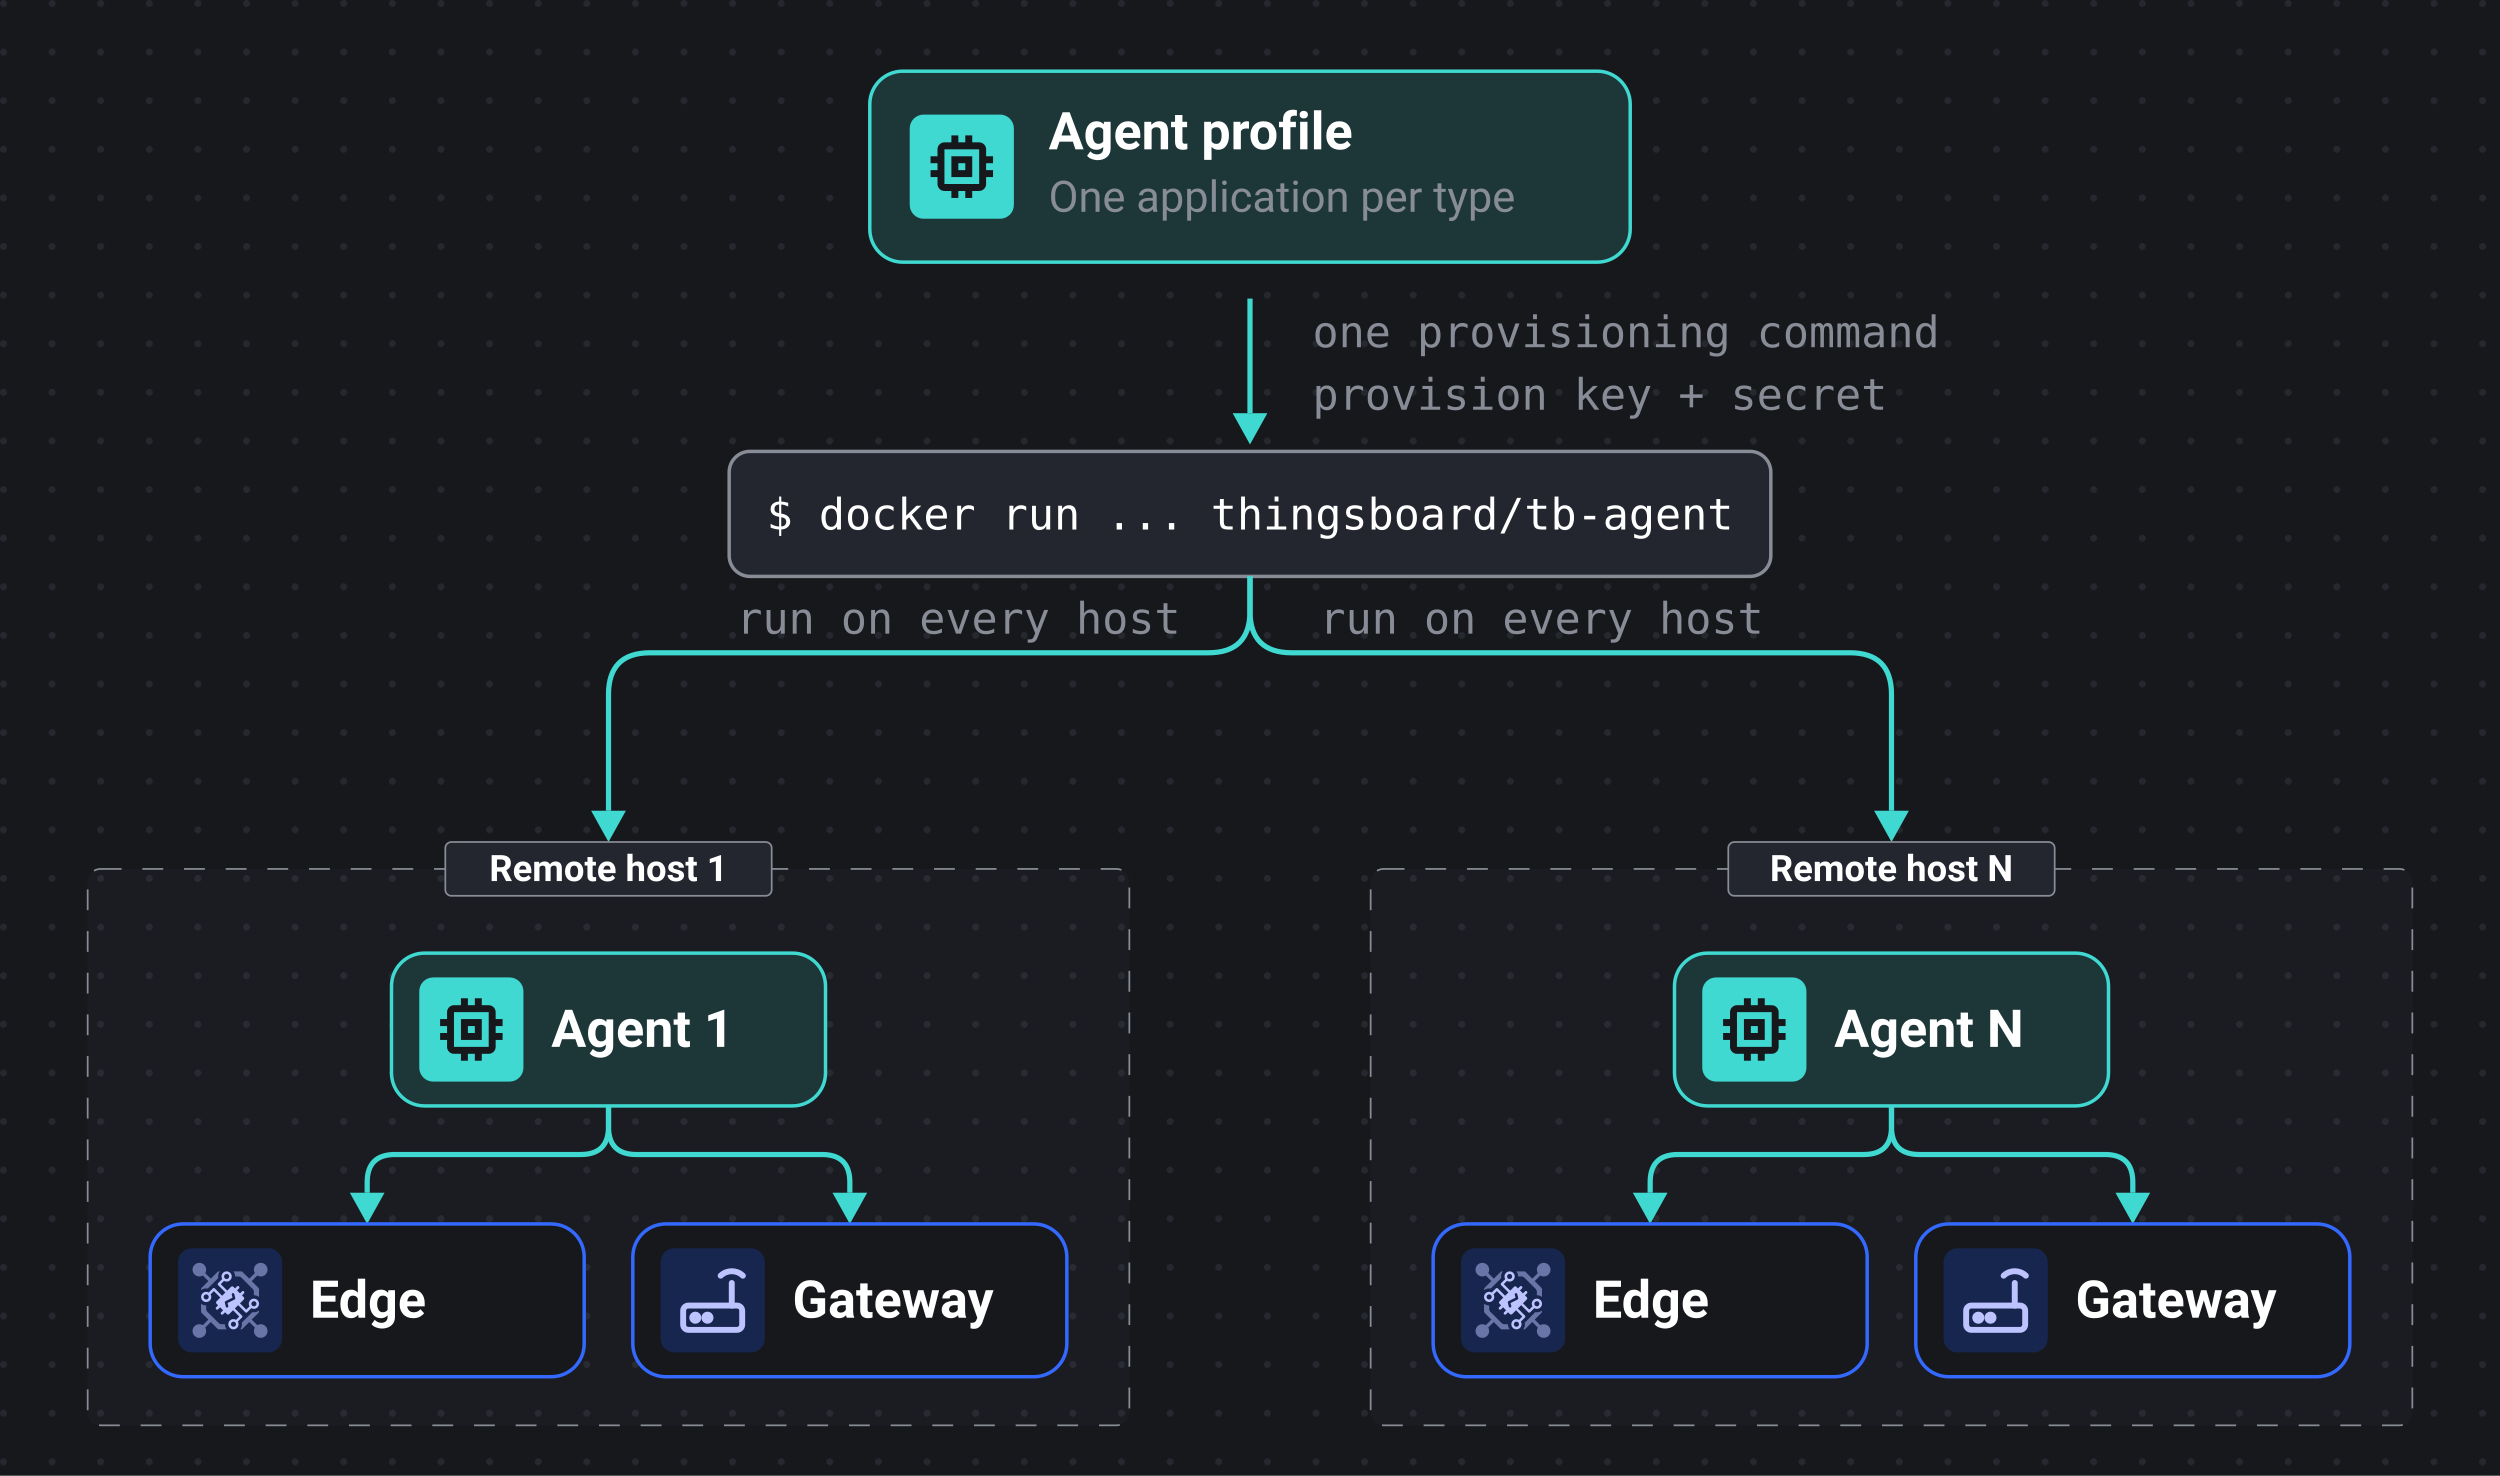
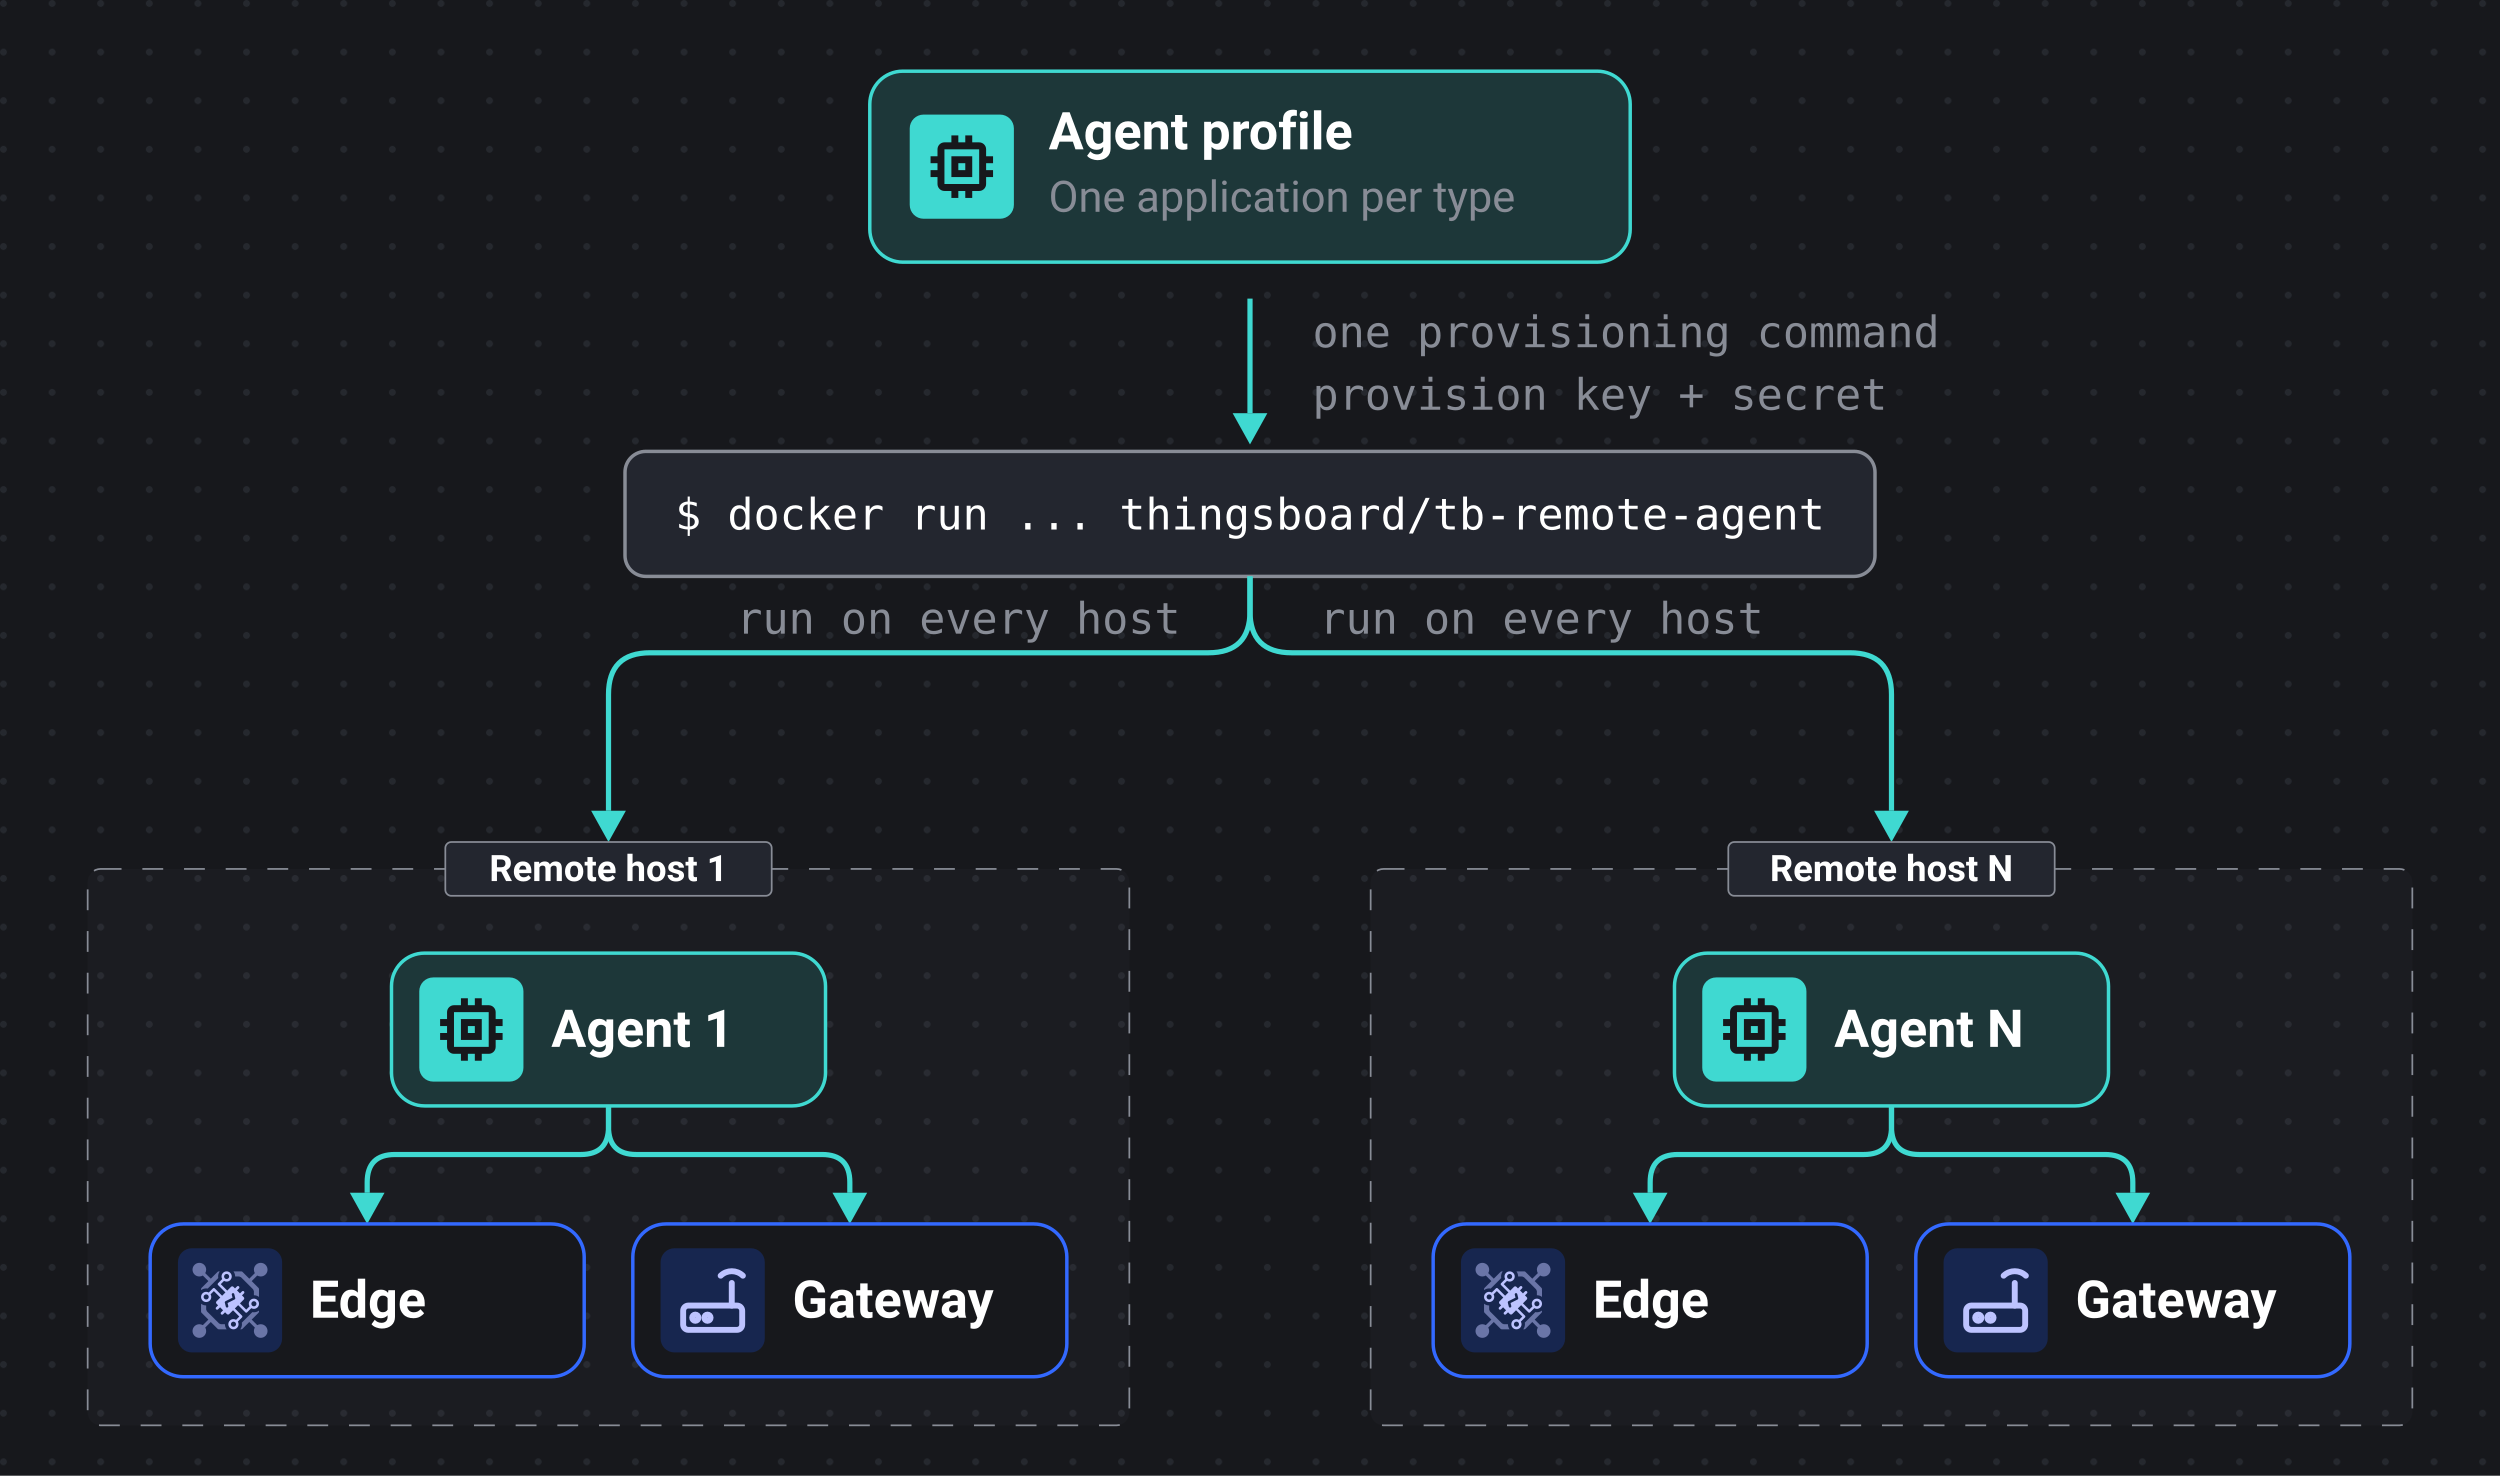
<svg xmlns="http://www.w3.org/2000/svg" width="720" height="425" viewBox="0 0 720 425" font-family="Roboto, Helvetica, Arial, sans-serif">
  <defs>
    <pattern id="dots" width="14" height="14" patternUnits="userSpaceOnUse">
      <circle cx="1" cy="1" r="1" fill="#353841" fill-opacity="0.5" />
    </pattern>
    <path id="agent-icon" d="M15 9H9v6h6V9zm-2 4h-2v-2h2v2zm8-2V9h-2V7c0-1.1-.9-2-2-2h-2V3h-2v2h-2V3H9v2H7c-1.1 0-2 .9-2 2v2H3v2h2v2H3v2h2v2c0 1.1.9 2 2 2h2v2h2v-2h2v2h2v-2h2c1.1 0 2-.9 2-2v-2h2v-2h-2v-2h2zm-4 6H7V7h10v10z" />
    <g id="edge-logo">
      <path opacity="0.5" d="M12.454 16.953H12.693C12.802 16.953 12.906 16.91 12.982 16.834L14.618 15.198L14.619 15.197L15.953 16.531C15.809 16.775 15.726 17.059 15.726 17.363C15.726 18.266 16.459 18.999 17.363 18.999C18.266 18.999 18.999 18.266 18.999 17.363C18.999 16.459 18.266 15.726 17.363 15.726C17.059 15.726 16.775 15.809 16.531 15.953L15.197 14.619L15.198 14.618L16.834 12.982C16.91 12.906 16.953 12.802 16.953 12.693V12.454C16.612 12.71 16.187 12.863 15.726 12.863C15.598 12.863 15.473 12.851 15.351 12.828L12.828 15.351C12.851 15.473 12.863 15.598 12.863 15.726C12.863 16.187 12.71 16.612 12.454 16.953Z" />
      <path opacity="0.5" d="M3.045 10.818C3.387 11.075 3.812 11.227 4.273 11.227V12.207C4.33 12.355 4.392 12.5 4.46 12.642L7.359 15.54C7.5 15.608 7.645 15.67 7.792 15.727H8.773C8.773 16.188 8.925 16.613 9.182 16.954H7.306C7.197 16.954 7.093 16.911 7.017 16.835L6.608 16.426L6.607 16.425L5.381 15.199L5.38 15.198L4.046 16.532C4.19 16.776 4.273 17.06 4.273 17.364C4.273 18.267 3.54 19 2.636 19C1.733 19 1 18.267 1 17.364C1 16.46 1.733 15.727 2.636 15.727C2.94 15.727 3.224 15.81 3.468 15.954L4.802 14.62L4.801 14.619L3.165 12.983C3.156 12.974 3.147 12.964 3.138 12.953C3.078 12.881 3.045 12.789 3.045 12.694V10.818Z" />
      <path opacity="0.5" d="M15.726 2.636C15.726 1.733 16.459 1 17.363 1C18.267 1 18.999 1.733 18.999 2.636C18.999 3.54 18.267 4.273 17.363 4.273C17.059 4.273 16.775 4.19 16.532 4.046L15.197 5.38L15.198 5.381L16.424 6.607L16.425 6.608L16.834 7.017C16.91 7.093 16.954 7.197 16.954 7.306V9.182C16.612 8.925 16.187 8.773 15.726 8.773V7.792C15.669 7.645 15.607 7.5 15.539 7.359L12.641 4.46C12.499 4.392 12.354 4.33 12.207 4.273H11.226C11.226 3.812 11.074 3.387 10.817 3.045H12.693C12.788 3.045 12.88 3.078 12.953 3.138C12.963 3.147 12.973 3.156 12.982 3.165L14.618 4.801L14.619 4.802L15.953 3.468C15.809 3.224 15.726 2.94 15.726 2.636Z" />
      <path opacity="0.5" d="M7.545 3.045H7.306C7.299 3.045 7.292 3.046 7.286 3.046C7.185 3.051 7.089 3.093 7.017 3.165L5.381 4.801L5.38 4.802L4.046 3.468C4.19 3.224 4.273 2.94 4.273 2.636C4.273 1.733 3.54 1 2.636 1C1.733 1 1 1.733 1 2.636C1 3.54 1.733 4.273 2.636 4.273C2.94 4.273 3.224 4.19 3.468 4.046L4.802 5.38L4.801 5.381L3.165 7.017C3.089 7.093 3.045 7.197 3.045 7.306V7.545C3.387 7.289 3.812 7.136 4.273 7.136C4.401 7.136 4.526 7.148 4.648 7.171L7.171 4.648C7.148 4.526 7.136 4.401 7.136 4.273C7.136 3.812 7.289 3.387 7.545 3.045Z" />
      <path fill-rule="evenodd" clip-rule="evenodd" d="M9.183 5.5C9.861 5.5 10.41 4.951 10.41 4.273C10.41 3.595 9.861 3.046 9.183 3.046C8.505 3.046 7.956 3.595 7.956 4.273C7.956 4.501 8.017 4.714 8.125 4.896L7.125 5.897C7.005 6.017 7.005 6.211 7.125 6.331L8.894 8.1L8.101 8.894L6.332 7.124C6.212 7.004 6.017 7.004 5.898 7.124L4.897 8.125C4.714 8.017 4.501 7.955 4.274 7.955C3.596 7.955 3.046 8.504 3.046 9.182C3.046 9.86 3.596 10.409 4.274 10.409C4.952 10.409 5.501 9.86 5.501 9.182C5.501 8.954 5.439 8.741 5.331 8.559L6.115 7.775L7.667 9.327L6.758 10.236C6.599 10.396 6.599 10.655 6.758 10.815L7.137 11.194L6.66 11.671C6.528 11.803 6.528 12.016 6.66 12.148C6.792 12.28 7.006 12.28 7.137 12.148L7.615 11.671L8.331 12.387L7.853 12.864C7.721 12.996 7.721 13.209 7.853 13.341C7.985 13.473 8.199 13.473 8.331 13.341L8.808 12.864L9.235 13.29C9.394 13.45 9.653 13.45 9.813 13.29L10.722 12.382L12.226 13.887L11.443 14.67C11.26 14.562 11.047 14.5 10.819 14.5C10.141 14.5 9.592 15.05 9.592 15.728C9.592 16.405 10.141 16.955 10.819 16.955C11.497 16.955 12.046 16.405 12.046 15.728C12.046 15.5 11.985 15.287 11.877 15.104L12.877 14.104C12.997 13.984 12.997 13.79 12.877 13.67L11.155 11.948L11.949 11.155L13.671 12.876C13.79 12.996 13.985 12.996 14.104 12.876L15.105 11.876C15.288 11.984 15.501 12.046 15.728 12.046C16.406 12.046 16.956 11.496 16.956 10.819C16.956 10.141 16.406 9.591 15.728 9.591C15.05 9.591 14.501 10.141 14.501 10.819C14.501 11.046 14.563 11.259 14.671 11.442L13.887 12.226L12.383 10.721L13.291 9.812C13.451 9.652 13.451 9.393 13.291 9.233L12.865 8.807L13.342 8.33C13.474 8.198 13.474 7.984 13.342 7.852C13.21 7.721 12.996 7.721 12.865 7.852L12.387 8.33L11.672 7.614L12.149 7.137C12.281 7.005 12.281 6.791 12.149 6.659C12.017 6.528 11.803 6.528 11.671 6.659L11.194 7.136L10.815 6.757C10.656 6.598 10.397 6.598 10.237 6.757L9.328 7.666L7.776 6.114L8.559 5.33C8.742 5.438 8.955 5.5 9.183 5.5ZM9.183 4.887C9.522 4.887 9.796 4.612 9.796 4.273C9.796 3.934 9.522 3.659 9.183 3.659C8.844 3.659 8.569 3.934 8.569 4.273C8.569 4.612 8.844 4.887 9.183 4.887ZM11.015 8.494C10.974 8.33 10.807 8.23 10.643 8.271C10.478 8.312 10.378 8.478 10.419 8.643L10.598 9.359L8.909 10.203C8.781 10.267 8.714 10.412 8.749 10.552L8.988 11.507C9.029 11.671 9.195 11.771 9.36 11.73C9.524 11.689 9.624 11.522 9.583 11.358L9.404 10.642L11.093 9.797C11.222 9.733 11.288 9.588 11.253 9.449L11.015 8.494ZM4.887 9.182C4.887 9.521 4.613 9.796 4.274 9.796C3.935 9.796 3.66 9.521 3.66 9.182C3.66 8.843 3.935 8.568 4.274 8.568C4.613 8.568 4.887 8.843 4.887 9.182ZM15.728 11.432C16.067 11.432 16.342 11.157 16.342 10.819C16.342 10.48 16.067 10.205 15.728 10.205C15.389 10.205 15.115 10.48 15.115 10.819C15.115 11.157 15.389 11.432 15.728 11.432ZM11.433 15.728C11.433 16.067 11.158 16.341 10.819 16.341C10.48 16.341 10.206 16.067 10.206 15.728C10.206 15.389 10.48 15.114 10.819 15.114C11.158 15.114 11.433 15.389 11.433 15.728Z" />
    </g>
    <g id="gateway-icon" fill="none" stroke-width="1.7" stroke-linejoin="round" stroke-linecap="round">
      <rect x="3.5" y="13.5" width="17" height="7" rx="1.5" />
      <path d="M17.5 13.5V7" />
      <path d="M14.3 4.9a4.6 4.6 0 0 1 6.4 0" />
      <circle cx="7" cy="17" r="0.9" />
      <circle cx="10.5" cy="17" r="0.9" />
    </g>
  </defs>
  <rect width="720" height="425" fill="#17181c" />
  <rect width="720" height="425" fill="url(#dots)" />
  <rect x="250.5" y="20.5" width="219" height="55" rx="9.5" fill="#1d3739" />
  <rect x="250.5" y="20.5" width="219" height="55" rx="9.5" fill="none" stroke="#3fd9d1" />
  <rect x="262" y="33" width="30" height="30" rx="4" fill="#3fd9d1" />
  <g transform="translate(265 36)">
    <use href="#agent-icon" fill="#17181c" />
  </g>
  <text x="302" y="43" font-size="15" font-weight="600" fill="#ffffff">Agent profile</text>
  <text x="302" y="61" font-size="12.5" fill="#888c96">One application per type</text>
  <line x1="360" y1="86" x2="360" y2="119" stroke="#3fd9d1" stroke-width="1.5" />
  <polygon points="355,119 365,119 360,128" fill="#3fd9d1" />
  <text x="378" y="100" font-family="Roboto Mono, Menlo, Consolas, monospace" font-size="12.5" fill="#888c96">one provisioning command</text>
  <text x="378" y="118" font-family="Roboto Mono, Menlo, Consolas, monospace" font-size="12.5" fill="#888c96">provision key + secret</text>
-   <rect x="210" y="130" width="300" height="36" fill="#23262f" rx="6" stroke="#888c96" stroke-width="1" />
-   <text x="360" y="152.5" text-anchor="middle" font-family="Roboto Mono, Menlo, Consolas, monospace" font-size="12.5" fill="#ffffff">$ docker run ... thingsboard/tb-agent</text>
+   <rect x="180" y="130" width="360" height="36" fill="#23262f" rx="6" stroke="#888c96" stroke-width="1" />
+   <text x="360" y="152.5" text-anchor="middle" font-family="Roboto Mono, Menlo, Consolas, monospace" font-size="12.5" fill="#ffffff">$ docker run ... thingsboard/tb-remote-agent</text>
  <path d="M360 166v10q0 12-12 12H187.25q-12 0-12 12V233.5" fill="none" stroke="#3fd9d1" stroke-width="1.5" />
  <polygon points="170.25,233.5 180.25,233.5 175.25,242.5" fill="#3fd9d1" />
  <path d="M360 166v10q0 12 12 12H532.75q12 0 12 12V233.5" fill="none" stroke="#3fd9d1" stroke-width="1.5" />
  <polygon points="539.75,233.5 549.75,233.5 544.75,242.5" fill="#3fd9d1" />
  <text x="340" y="182.5" text-anchor="end" font-family="Roboto Mono, Menlo, Consolas, monospace" font-size="12.5" fill="#888c96">run on every host</text>
  <text x="380" y="182.5" font-family="Roboto Mono, Menlo, Consolas, monospace" font-size="12.5" fill="#888c96">run on every host</text>
  <rect x="25.25" y="250.25" width="300" height="160.25" rx="3.75" fill="#888c96" fill-opacity="0.04" />
  <rect x="25.25" y="250.25" width="300" height="160.25" rx="3.75" fill="none" stroke="#888c96" stroke-dasharray="6 6" stroke-width="0.5" />
  <rect x="128.25" y="242.5" width="94" height="15.5" rx="1.75" fill="#23262f" />
  <rect x="128.25" y="242.5" width="94" height="15.5" rx="1.75" fill="none" stroke="#888c96" stroke-width="0.5" />
  <text x="175.25" y="253.75" text-anchor="middle" font-size="10.5" font-weight="600" fill="#ffffff">Remote host 1</text>
  <rect x="112.75" y="274.5" width="125" height="44" rx="9.5" fill="#1d3739" />
  <rect x="112.75" y="274.5" width="125" height="44" rx="9.5" fill="none" stroke="#3fd9d1" />
  <rect x="120.75" y="281.5" width="30" height="30" rx="4" fill="#3fd9d1" />
  <g transform="translate(123.75 284.5)">
    <use href="#agent-icon" fill="#17181c" />
  </g>
  <text x="158.75" y="301.5" font-size="15" font-weight="600" fill="#ffffff">Agent 1</text>
  <path d="M175.25 318.5v6q0 8-8 8H113.75q-8 0-8 8V343.5" fill="none" stroke="#3fd9d1" stroke-width="1.5" />
  <polygon points="100.75,343.5 110.75,343.5 105.75,352.5" fill="#3fd9d1" />
  <path d="M175.25 318.5v6q0 8 8 8H236.75q8 0 8 8V343.5" fill="none" stroke="#3fd9d1" stroke-width="1.5" />
  <polygon points="239.75,343.5 249.75,343.5 244.75,352.5" fill="#3fd9d1" />
  <rect x="43.25" y="352.5" width="125" height="44" rx="9.5" fill="#17181c" />
  <rect x="43.25" y="352.5" width="125" height="44" rx="9.5" fill="none" stroke="#3369ff" />
  <rect x="51.25" y="359.5" width="30" height="30" rx="4" fill="#17264f" />
  <g transform="translate(54.25 362.5) scale(1.2)">
    <use href="#edge-logo" fill="#bdc3ff" />
  </g>
  <text x="89.25" y="379.5" font-size="15" font-weight="600" fill="#ffffff">Edge</text>
  <rect x="182.25" y="352.5" width="125" height="44" rx="9.5" fill="#17181c" />
  <rect x="182.25" y="352.5" width="125" height="44" rx="9.5" fill="none" stroke="#3369ff" />
  <rect x="190.25" y="359.5" width="30" height="30" rx="4" fill="#17264f" />
  <g transform="translate(193.25 362.5)">
    <use href="#gateway-icon" stroke="#bdc3ff" />
  </g>
  <text x="228.25" y="379.5" font-size="15" font-weight="600" fill="#ffffff">Gateway</text>
  <rect x="394.75" y="250.25" width="300" height="160.25" rx="3.75" fill="#888c96" fill-opacity="0.04" />
  <rect x="394.75" y="250.25" width="300" height="160.25" rx="3.75" fill="none" stroke="#888c96" stroke-dasharray="6 6" stroke-width="0.5" />
  <rect x="497.75" y="242.5" width="94" height="15.5" rx="1.75" fill="#23262f" />
  <rect x="497.75" y="242.5" width="94" height="15.5" rx="1.75" fill="none" stroke="#888c96" stroke-width="0.5" />
  <text x="544.75" y="253.75" text-anchor="middle" font-size="10.5" font-weight="600" fill="#ffffff">Remote host N</text>
  <rect x="482.25" y="274.5" width="125" height="44" rx="9.5" fill="#1d3739" />
  <rect x="482.25" y="274.5" width="125" height="44" rx="9.5" fill="none" stroke="#3fd9d1" />
  <rect x="490.25" y="281.5" width="30" height="30" rx="4" fill="#3fd9d1" />
  <g transform="translate(493.25 284.5)">
    <use href="#agent-icon" fill="#17181c" />
  </g>
  <text x="528.25" y="301.5" font-size="15" font-weight="600" fill="#ffffff">Agent N</text>
  <path d="M544.75 318.5v6q0 8-8 8H483.25q-8 0-8 8V343.5" fill="none" stroke="#3fd9d1" stroke-width="1.5" />
  <polygon points="470.25,343.5 480.25,343.5 475.25,352.5" fill="#3fd9d1" />
  <path d="M544.75 318.5v6q0 8 8 8H606.25q8 0 8 8V343.5" fill="none" stroke="#3fd9d1" stroke-width="1.5" />
  <polygon points="609.25,343.5 619.25,343.5 614.25,352.5" fill="#3fd9d1" />
  <rect x="412.75" y="352.5" width="125" height="44" rx="9.5" fill="#17181c" />
  <rect x="412.75" y="352.5" width="125" height="44" rx="9.5" fill="none" stroke="#3369ff" />
  <rect x="420.75" y="359.5" width="30" height="30" rx="4" fill="#17264f" />
  <g transform="translate(423.75 362.5) scale(1.2)">
    <use href="#edge-logo" fill="#bdc3ff" />
  </g>
  <text x="458.75" y="379.5" font-size="15" font-weight="600" fill="#ffffff">Edge</text>
  <rect x="551.75" y="352.5" width="125" height="44" rx="9.5" fill="#17181c" />
  <rect x="551.75" y="352.5" width="125" height="44" rx="9.5" fill="none" stroke="#3369ff" />
  <rect x="559.75" y="359.5" width="30" height="30" rx="4" fill="#17264f" />
  <g transform="translate(562.75 362.5)">
    <use href="#gateway-icon" stroke="#bdc3ff" />
  </g>
  <text x="597.75" y="379.5" font-size="15" font-weight="600" fill="#ffffff">Gateway</text>
</svg>
